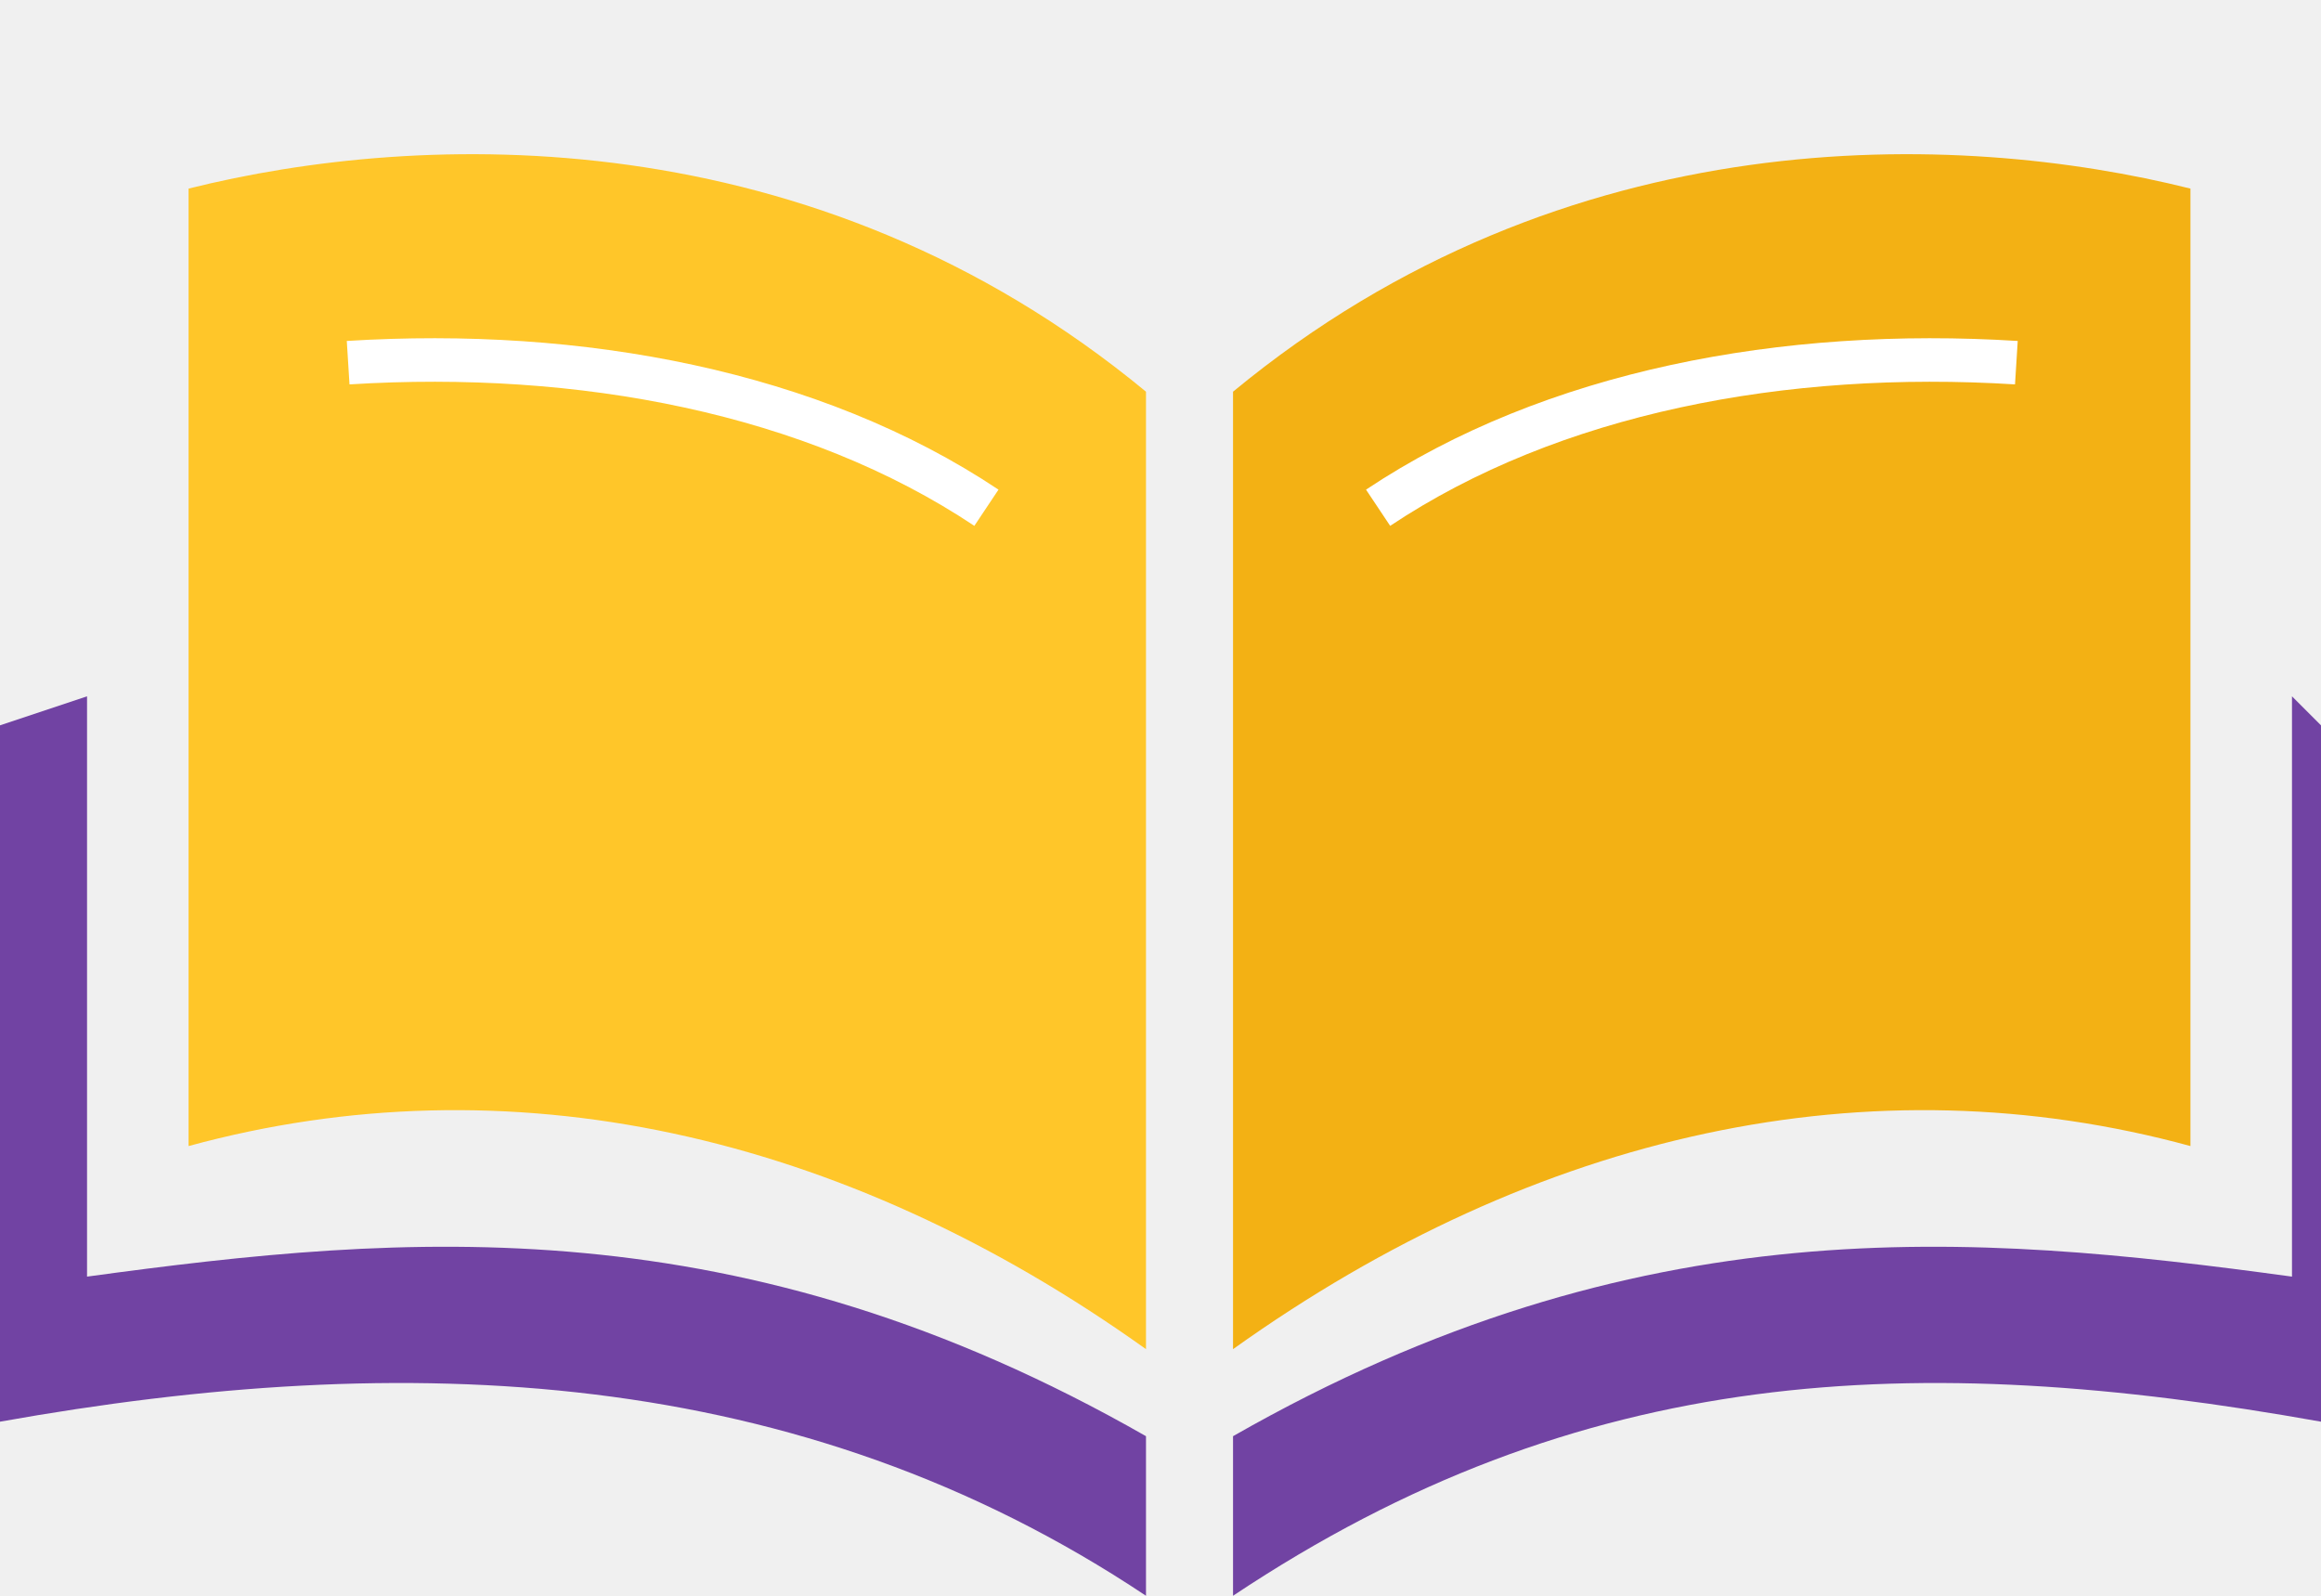
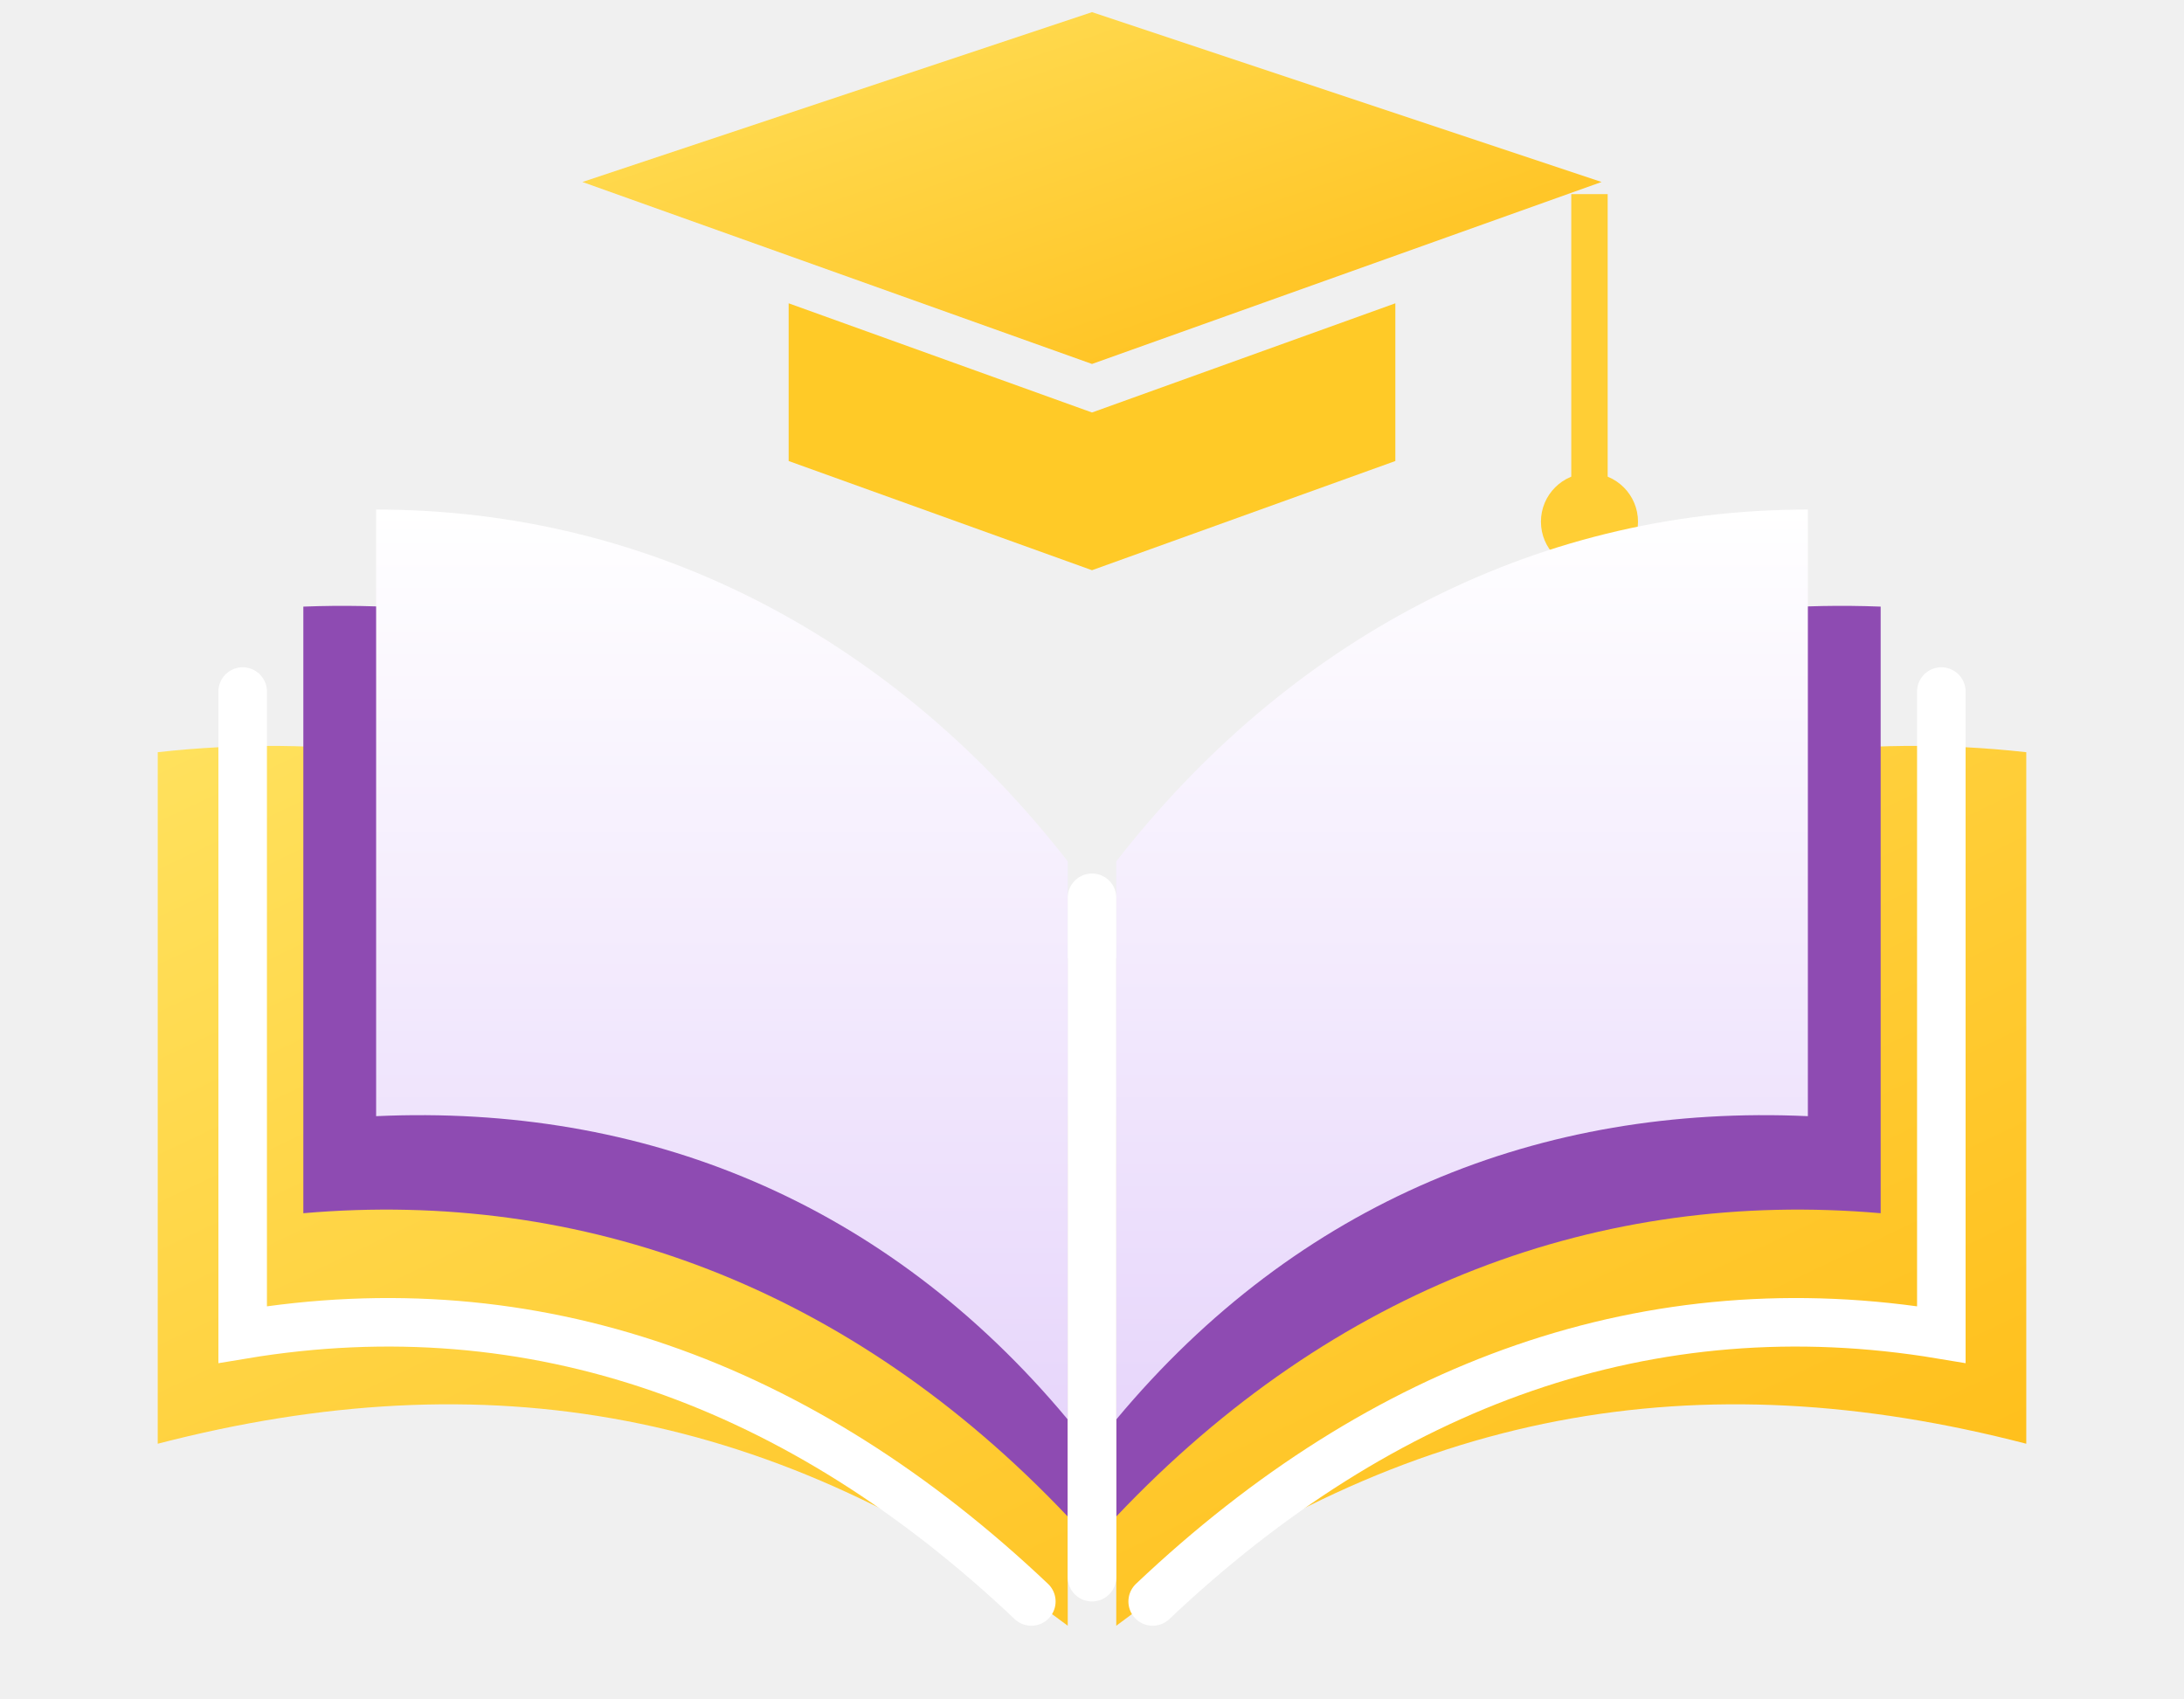
- <svg xmlns="http://www.w3.org/2000/svg" viewBox="0 0 160 110">
-   <path fill="#ffc629" d="M79 27C56 8 29 9 13 13v66c22-6 45-1 66 14V27Z" />
-   <path fill="#f3b114" d="M85 27c23-19 50-18 66-14v66c-22-6-45-1-66 14V27Z" />
-   <path fill="#7143a3" d="M79 99C51 83 28 85 6 88V48L0 50v48c28-5 55-4 79 12Zm6 0c28-16 51-14 73-11V48l2 2v48c-28-5-51-4-75 12Z" />
-   <path fill="none" stroke="#fff" stroke-width="3" d="M24 25c16-1 32 2 44 10m27 0c12-8 28-11 44-10" />
+ <svg xmlns="http://www.w3.org/2000/svg" viewBox="0 0 180 140" role="img" aria-label="نشان کتاب و کلاه دانش‌آموختگی دانشگران">
+   <defs>
+     <linearGradient id="dgs-page" x1="0" y1="0" x2="0" y2="1">
+       <stop stop-color="#ffffff" />
+       <stop offset="1" stop-color="#e7d6fb" />
+     </linearGradient>
+     <linearGradient id="dgs-gold" x1="0" y1="0" x2="1" y2="1">
+       <stop stop-color="#ffe15d" />
+       <stop offset="1" stop-color="#ffbc15" />
+     </linearGradient>
+   </defs>
+   <path d="M90 30L48 15 90 1l42 14z" fill="url(#dgs-gold)" />
+   <path d="M65 25v13l25 9 25-9V25l-25 9z" fill="#ffca27" />
+   <path d="M131 16v25" stroke="#ffce35" stroke-width="3" />
+   <circle cx="131" cy="43" r="4" fill="#ffce35" />
+   <path d="M13 62c27-3 52 7 75 30v42c-24-18-48-22-75-15zM167 62c-27-3-52 7-75 30v42c24-18 48-22 75-15z" fill="url(#dgs-gold)" />
+   <path d="M25 50c26-1 47 10 63 29v46c-18-19-40-27-63-25zM155 50c-26-1-47 10-63 29v46c18-19 40-27 63-25z" fill="#8e4bb2" />
+   <path d="M31 42c23 0 43 11 57 29v46c-15-18-35-26-57-25zM149 42c-23 0-43 11-57 29v46c15-18 35-26 57-25z" fill="url(#dgs-page)" />
+   <path d="M90 74v56M20 57v53c24-4 46 4 65 22M160 57v53c-24-4-46 4-65 22" fill="none" stroke="#fff" stroke-width="4" stroke-linecap="round" />
</svg>
